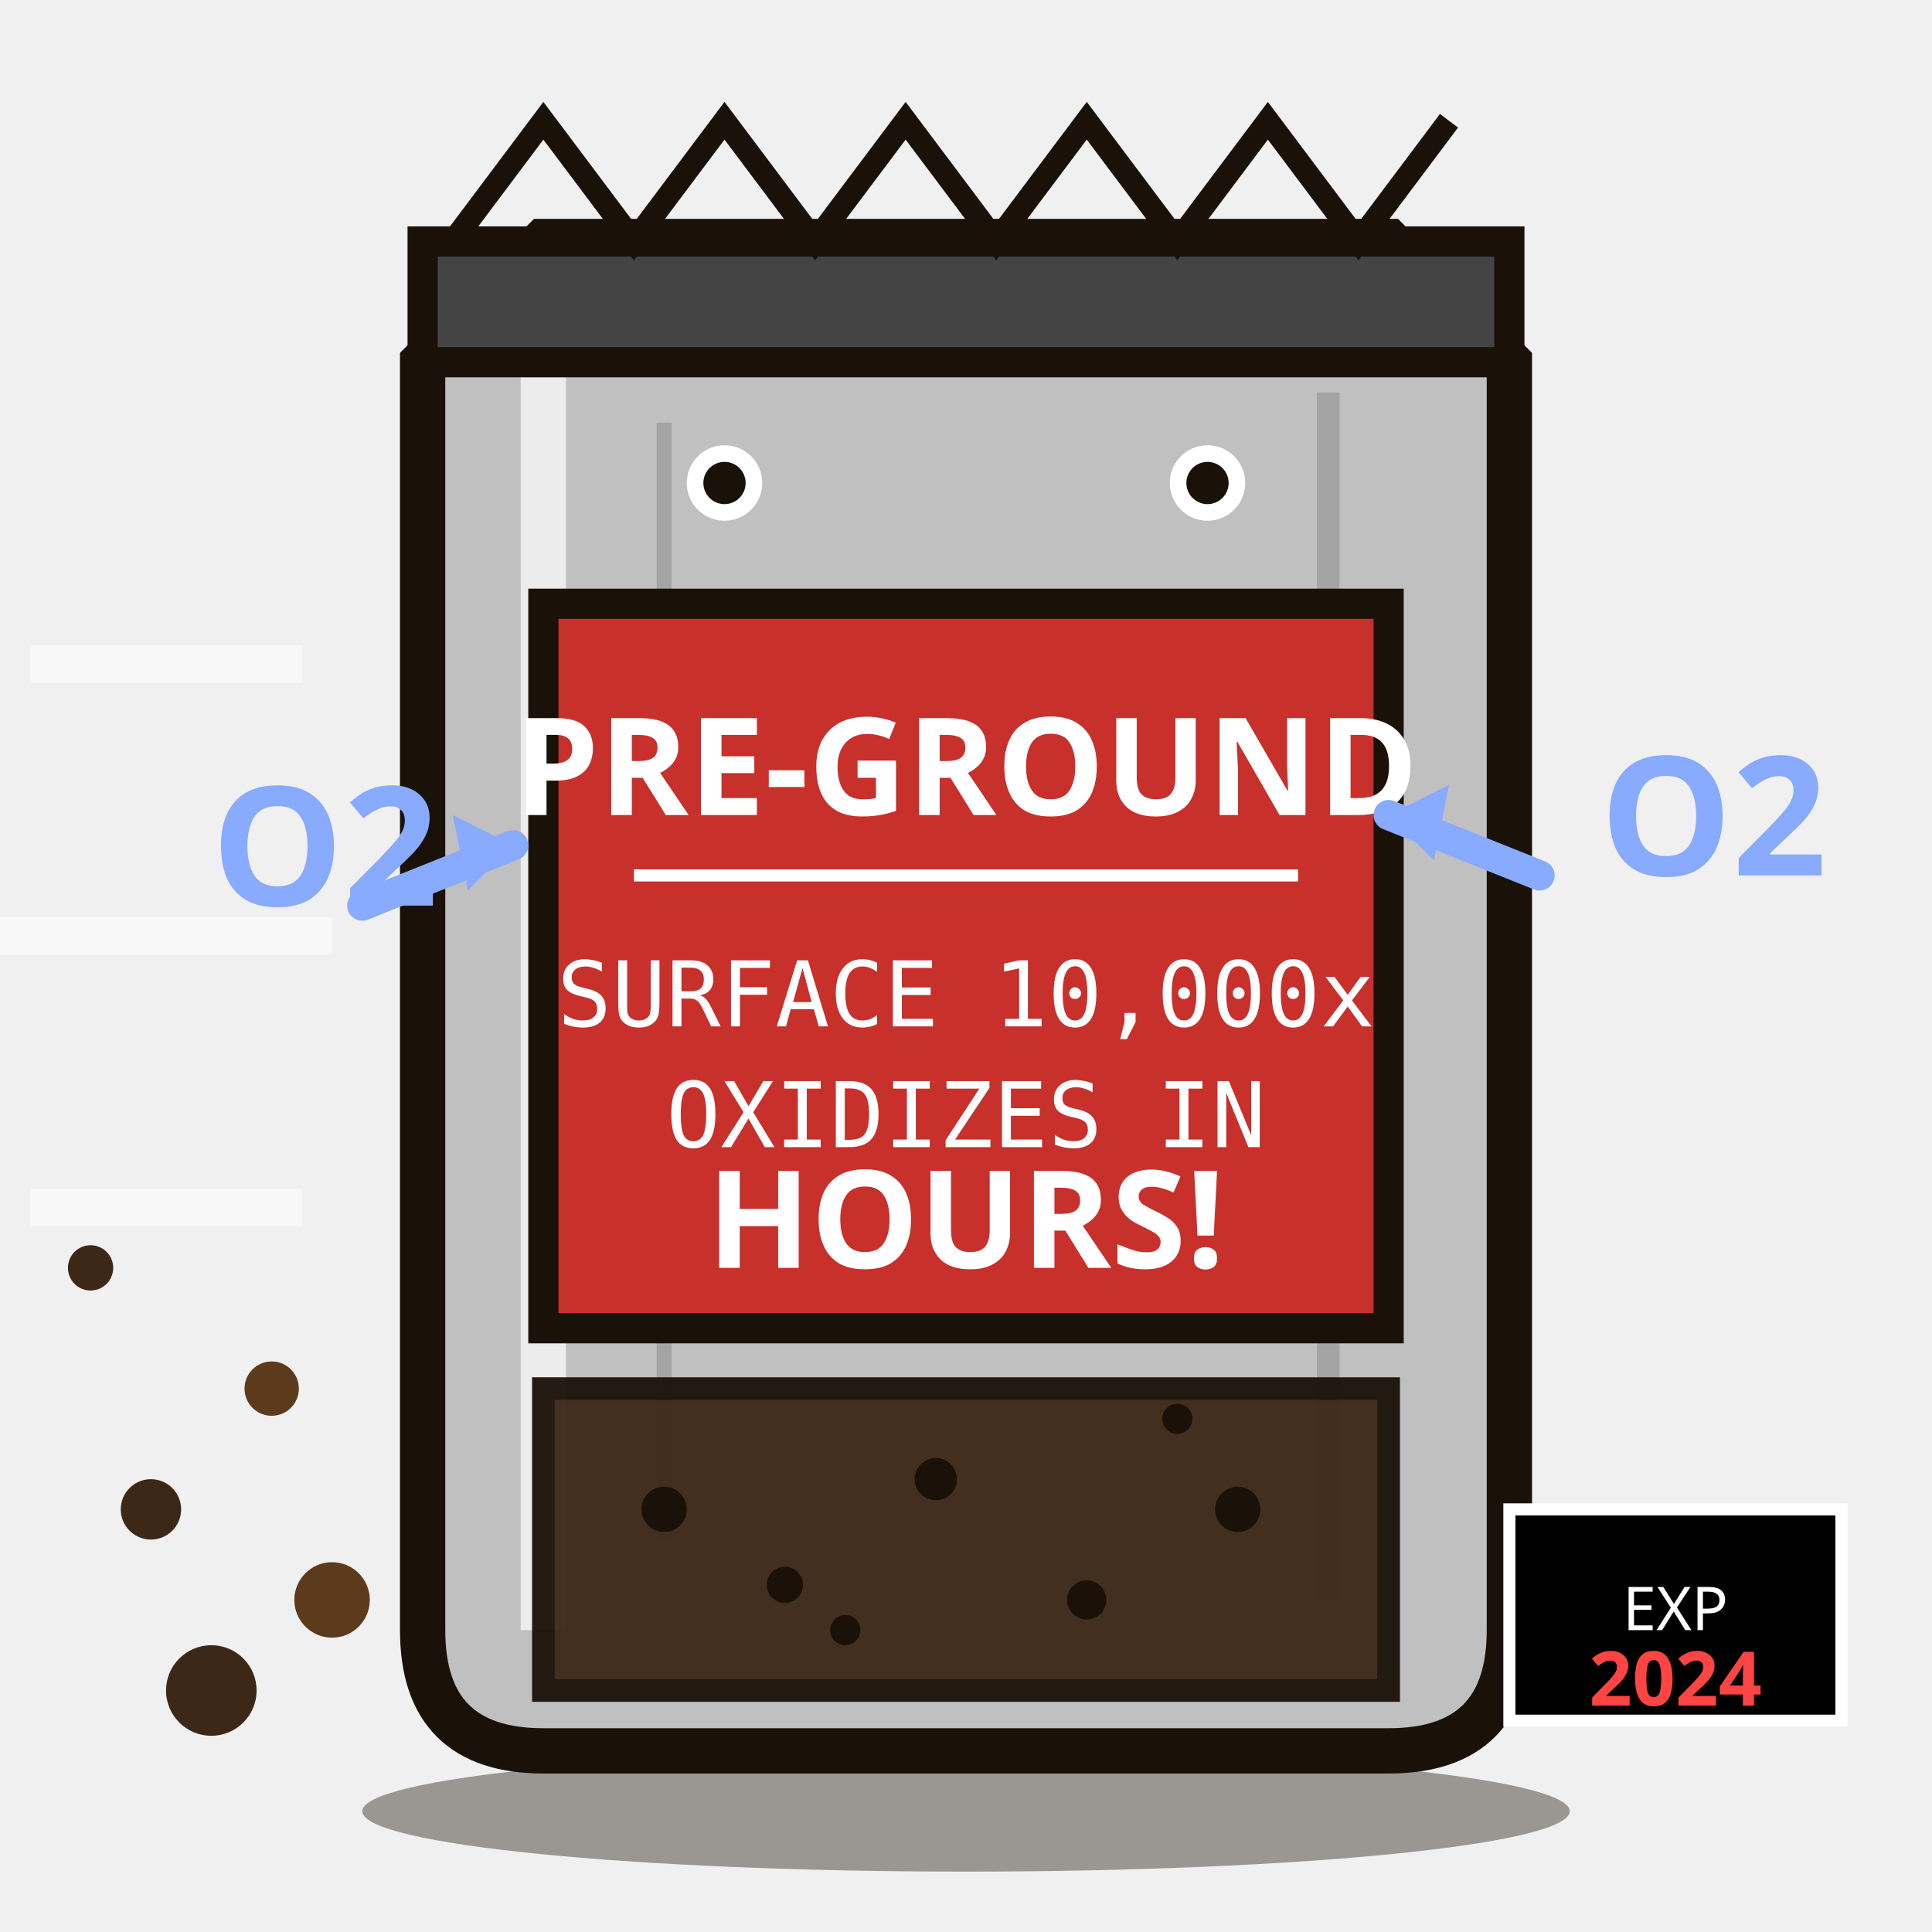
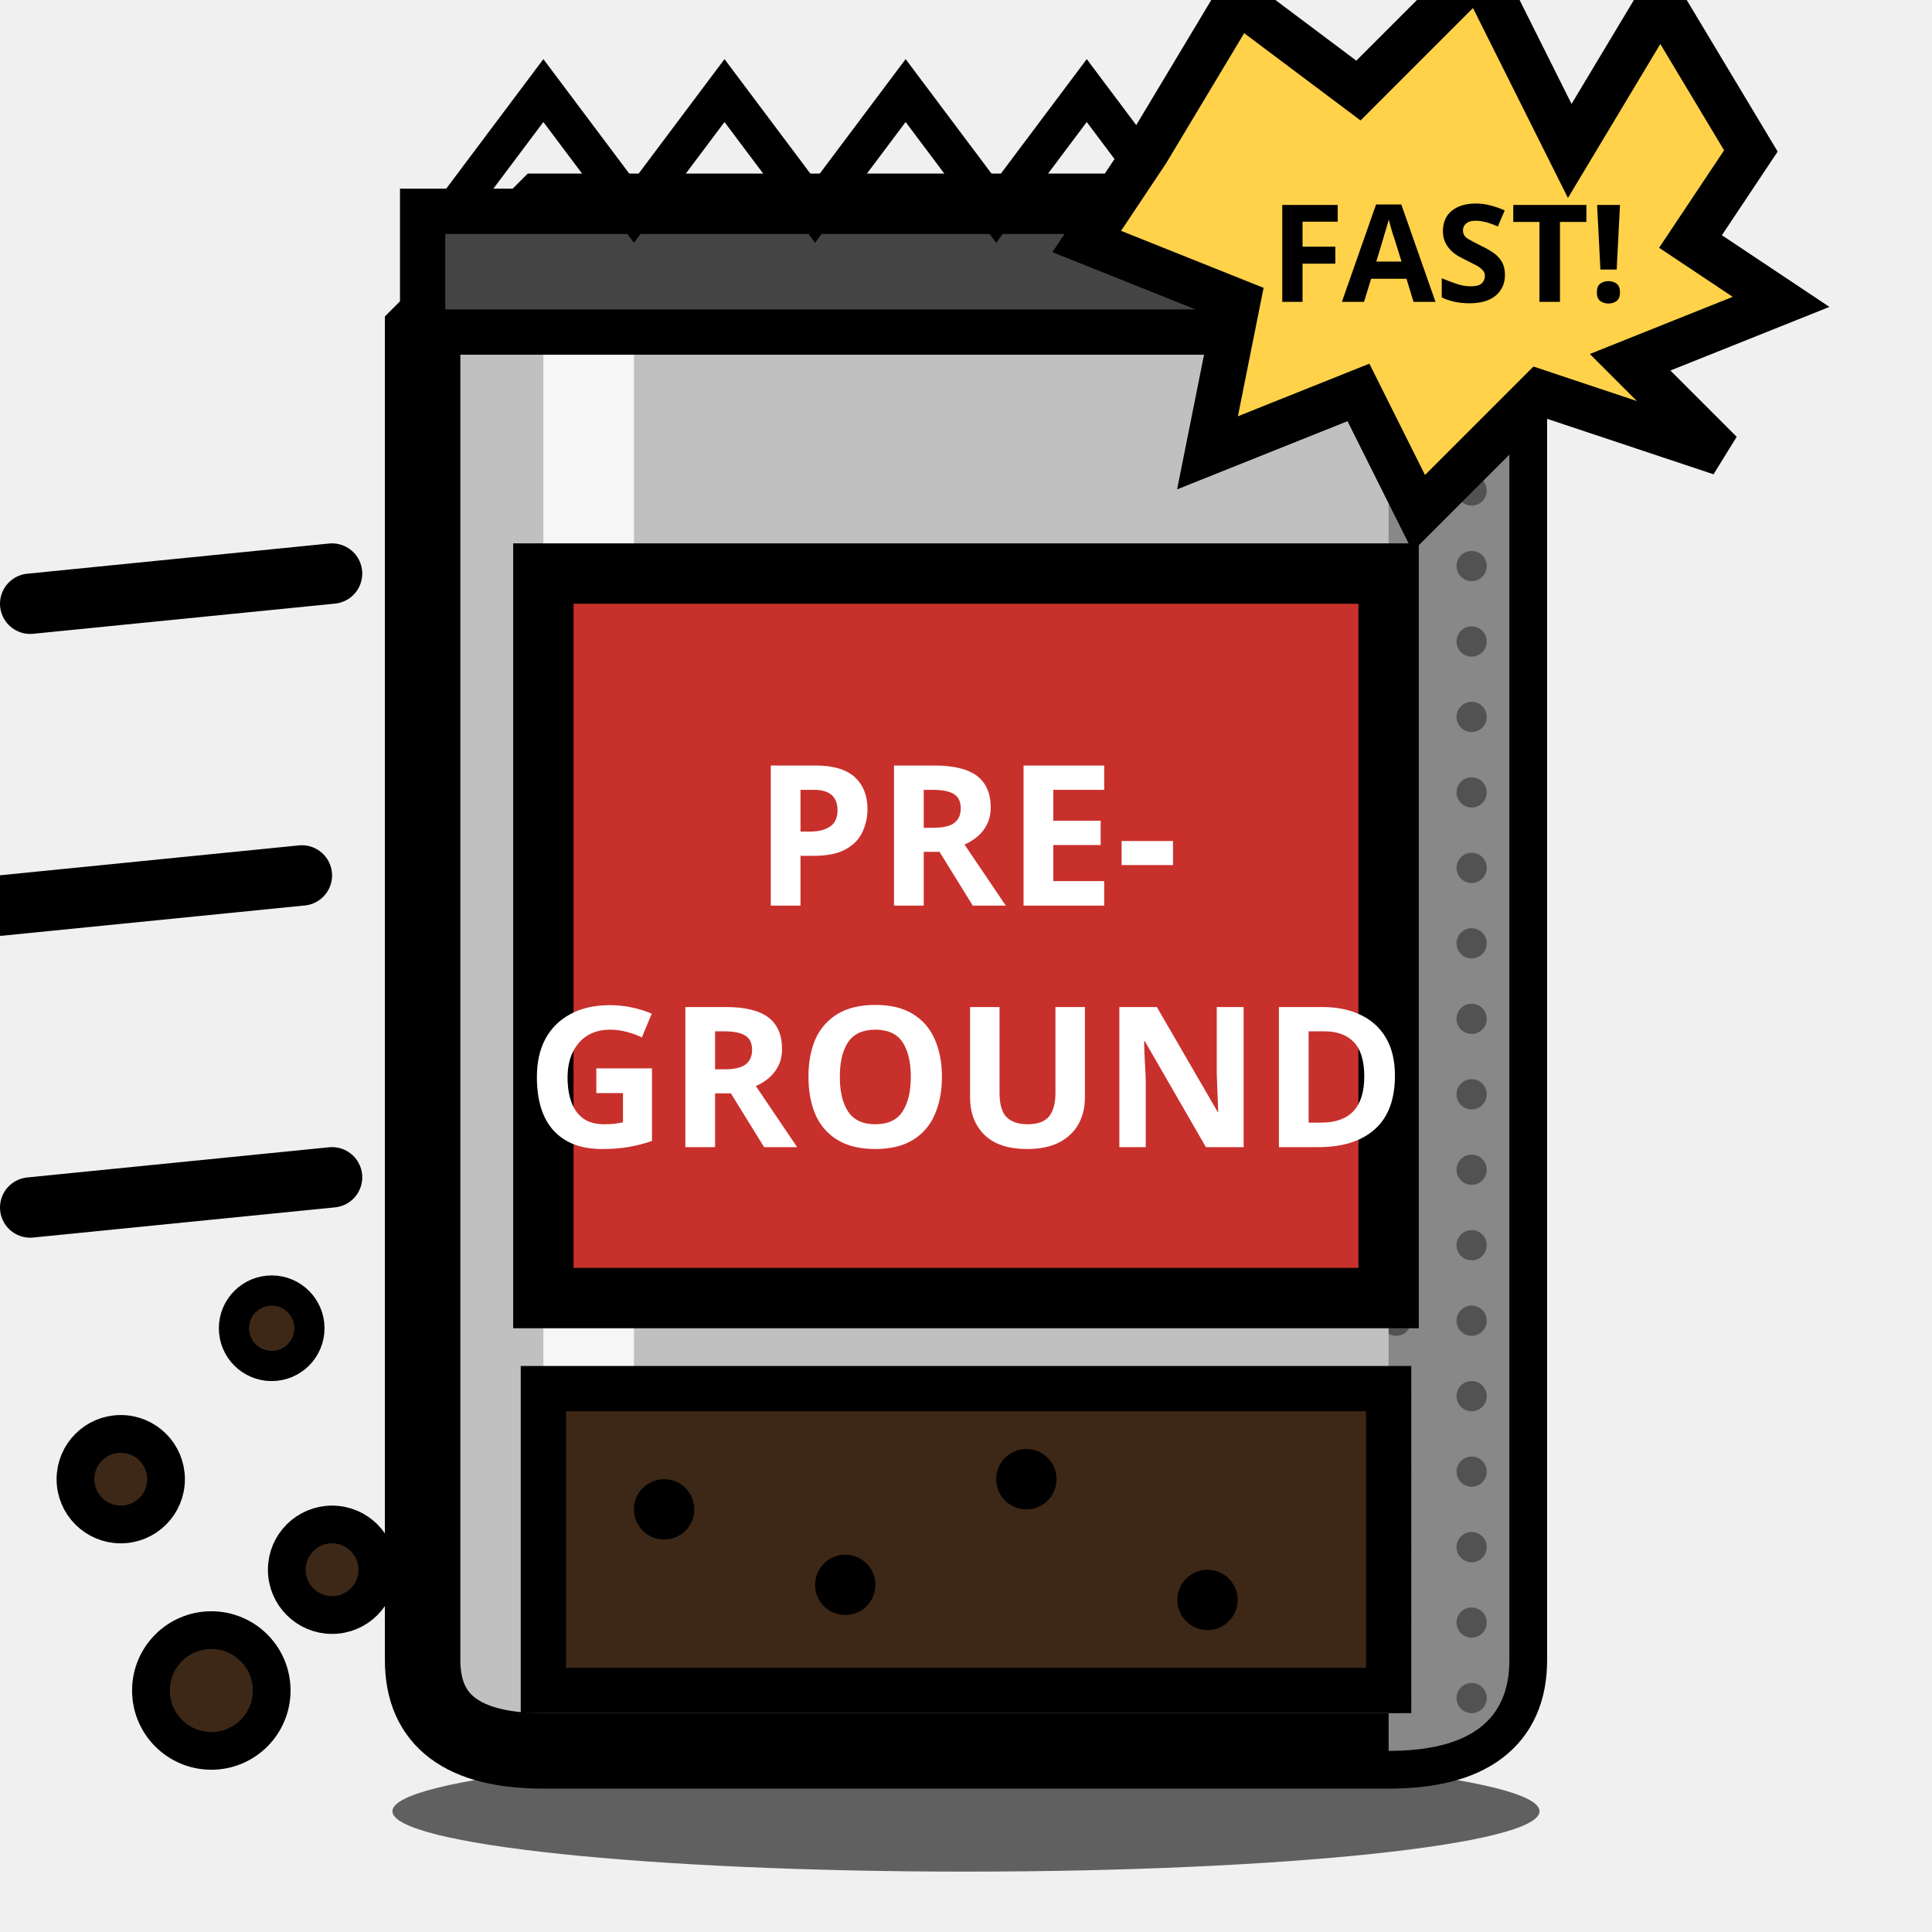
<svg xmlns="http://www.w3.org/2000/svg" viewBox="0 0 128 128" width="128" height="128">
-   <ellipse cx="64" cy="120" rx="40" ry="4" fill="#1a1108" opacity="0.4" />
-   <line x1="2" y1="44" x2="20" y2="44" stroke="#fff" stroke-width="2.5" opacity="0.5" />
-   <line x1="0" y1="62" x2="22" y2="62" stroke="#fff" stroke-width="2.5" opacity="0.5" />
-   <line x1="2" y1="80" x2="20" y2="80" stroke="#fff" stroke-width="2.5" opacity="0.5" />
-   <circle cx="14" cy="112" r="3" fill="#3d2817" />
-   <circle cx="22" cy="106" r="2.5" fill="#5c3a1c" />
-   <circle cx="10" cy="100" r="2" fill="#3d2817" />
-   <circle cx="18" cy="92" r="1.8" fill="#5c3a1c" />
-   <circle cx="6" cy="84" r="1.5" fill="#3d2817" />
-   <path d="M 28 24 L 28 108 Q 28 116 36 116 L 92 116 Q 100 116 100 108 L 100 24 L 92 16 L 36 16 Z" fill="#c0c0c0" stroke="#1a1108" stroke-width="3" />
-   <path d="M 36 24 L 36 108" stroke="#fff" stroke-width="3" opacity="0.7" />
-   <path d="M 44 28 L 44 102" stroke="#888" stroke-width="1" opacity="0.5" />
-   <path d="M 88 26 L 88 106" stroke="#888" stroke-width="1.5" opacity="0.5" />
-   <rect x="28" y="16" width="72" height="8" fill="#444" stroke="#1a1108" stroke-width="2" />
-   <path d="M 30 16 L 36 8 L 42 16 L 48 8 L 54 16 L 60 8 L 66 16 L 72 8 L 78 16 L 84 8 L 90 16 L 96 8" stroke="#1a1108" stroke-width="1.5" fill="none" />
-   <rect x="36" y="40" width="56" height="48" fill="#c8302c" stroke="#1a1108" stroke-width="2" />
-   <text x="64" y="54" text-anchor="middle" font-family="sans-serif" font-size="9" font-weight="bold" fill="#fff">PRE-GROUND</text>
-   <line x1="42" y1="58" x2="86" y2="58" stroke="#fff" stroke-width="0.8" />
-   <text x="64" y="68" text-anchor="middle" font-family="monospace" font-size="6" fill="#fff">SURFACE 10,000x</text>
-   <text x="64" y="76" text-anchor="middle" font-family="monospace" font-size="6" fill="#fff">OXIDIZES IN</text>
-   <text x="64" y="84" text-anchor="middle" font-family="sans-serif" font-size="9" font-weight="bold" fill="#fff">HOURS!</text>
-   <rect x="36" y="92" width="56" height="20" fill="#3d2817" stroke="#1a1108" stroke-width="1.5" opacity="0.95" />
-   <circle cx="44" cy="100" r="1.5" fill="#1a1108" />
-   <circle cx="52" cy="105" r="1.2" fill="#1a1108" />
-   <circle cx="62" cy="98" r="1.4" fill="#1a1108" />
-   <circle cx="72" cy="106" r="1.3" fill="#1a1108" />
-   <circle cx="82" cy="100" r="1.5" fill="#1a1108" />
-   <circle cx="56" cy="108" r="1" fill="#1a1108" />
-   <circle cx="78" cy="94" r="1" fill="#1a1108" />
-   <text x="14" y="60" font-family="sans-serif" font-size="11" font-weight="bold" fill="#88aaff">O2</text>
-   <path d="M 24 60 L 34 56" stroke="#88aaff" stroke-width="2" stroke-linecap="round" fill="none" marker-end="url(#arr)" />
-   <text x="106" y="58" font-family="sans-serif" font-size="11" font-weight="bold" fill="#88aaff">O2</text>
-   <path d="M 102 58 L 92 54" stroke="#88aaff" stroke-width="2" stroke-linecap="round" fill="none" />
-   <polygon points="92,54 96,52 95,57" fill="#88aaff" />
-   <polygon points="34,56 30,54 31,59" fill="#88aaff" />
-   <circle cx="48" cy="32" r="2.5" fill="#fff" />
-   <circle cx="80" cy="32" r="2.5" fill="#fff" />
-   <circle cx="48" cy="32" r="1.4" fill="#1a1108" />
-   <circle cx="80" cy="32" r="1.4" fill="#1a1108" />
-   <rect x="100" y="100" width="22" height="14" fill="#000" stroke="#fff" stroke-width="0.8" />
-   <text x="111" y="108" text-anchor="middle" font-family="sans-serif" font-size="4" fill="#fff">EXP</text>
-   <text x="111" y="113" text-anchor="middle" font-family="sans-serif" font-size="5" font-weight="bold" fill="#ff4444">2024</text>
+   <defs>
+     <pattern id="ht-grind" x="0" y="0" width="5" height="5" patternUnits="userSpaceOnUse">
+       <circle cx="2.5" cy="2.5" r="1" fill="#000" opacity="0.4" />
+     </pattern>
+   </defs>
+   <ellipse cx="64" cy="120" rx="38" ry="4" fill="#000" opacity="0.6" />
+   <line x1="2" y1="40" x2="22" y2="38" stroke="#000" stroke-width="4" stroke-linecap="round" />
+   <line x1="0" y1="60" x2="20" y2="58" stroke="#000" stroke-width="4" stroke-linecap="round" />
+   <line x1="2" y1="80" x2="22" y2="78" stroke="#000" stroke-width="4" stroke-linecap="round" />
+   <circle cx="14" cy="112" r="4" fill="#3d2817" stroke="#000" stroke-width="2.5" />
+   <circle cx="22" cy="104" r="3" fill="#3d2817" stroke="#000" stroke-width="2.5" />
+   <circle cx="8" cy="98" r="3" fill="#3d2817" stroke="#000" stroke-width="2.5" />
+   <circle cx="18" cy="88" r="2.5" fill="#3d2817" stroke="#000" stroke-width="2" />
+   <path d="M 28 22 L 28 110 Q 28 116 36 116 L 92 116 Q 100 116 100 110 L 100 22 L 92 14 L 36 14 Z" fill="#c0c0c0" stroke="#000" stroke-width="5" />
+   <path d="M 100 22 L 92 14 L 92 116 Q 100 116 100 110 Z" fill="#888" />
+   <path d="M 100 22 L 92 14 L 92 116 Q 100 116 100 110 Z" fill="url(#ht-grind)" />
+   <rect x="36" y="22" width="6" height="80" fill="#fff" opacity="0.85" />
+   <rect x="28" y="14" width="72" height="8" fill="#444" stroke="#000" stroke-width="3" />
+   <path d="M 30 14 L 36 6 L 42 14 L 48 6 L 54 14 L 60 6 L 66 14 L 72 6 L 78 14 L 84 6 L 90 14 L 96 6" stroke="#000" stroke-width="2.5" fill="none" />
+   <rect x="36" y="38" width="56" height="48" fill="#c8302c" stroke="#000" stroke-width="4" />
+   <text x="64" y="60" text-anchor="middle" font-family="Impact, Arial Black, sans-serif" font-size="13" font-weight="900" fill="#fff">PRE-</text>
+   <text x="64" y="76" text-anchor="middle" font-family="Impact, Arial Black, sans-serif" font-size="13" font-weight="900" fill="#fff">GROUND</text>
+   <rect x="36" y="92" width="56" height="20" fill="#3d2817" stroke="#000" stroke-width="3" />
+   <circle cx="44" cy="100" r="2" fill="#000" />
+   <circle cx="56" cy="105" r="2" fill="#000" />
+   <circle cx="68" cy="98" r="2" fill="#000" />
+   <circle cx="80" cy="106" r="2" fill="#000" />
+   <g transform="translate(76 -2)">
+     <polygon points="0,12 6,2 14,8 22,0 28,12 34,2 40,12 36,18 42,22 32,26 38,32 26,28 18,36 14,28 4,32 6,22 -4,18" fill="#ffd24a" stroke="#000" stroke-width="3" />
+     <text x="20" y="22" text-anchor="middle" font-family="Impact, sans-serif" font-size="9" font-weight="bold" fill="#000">FAST!</text>
+   </g>
</svg>
